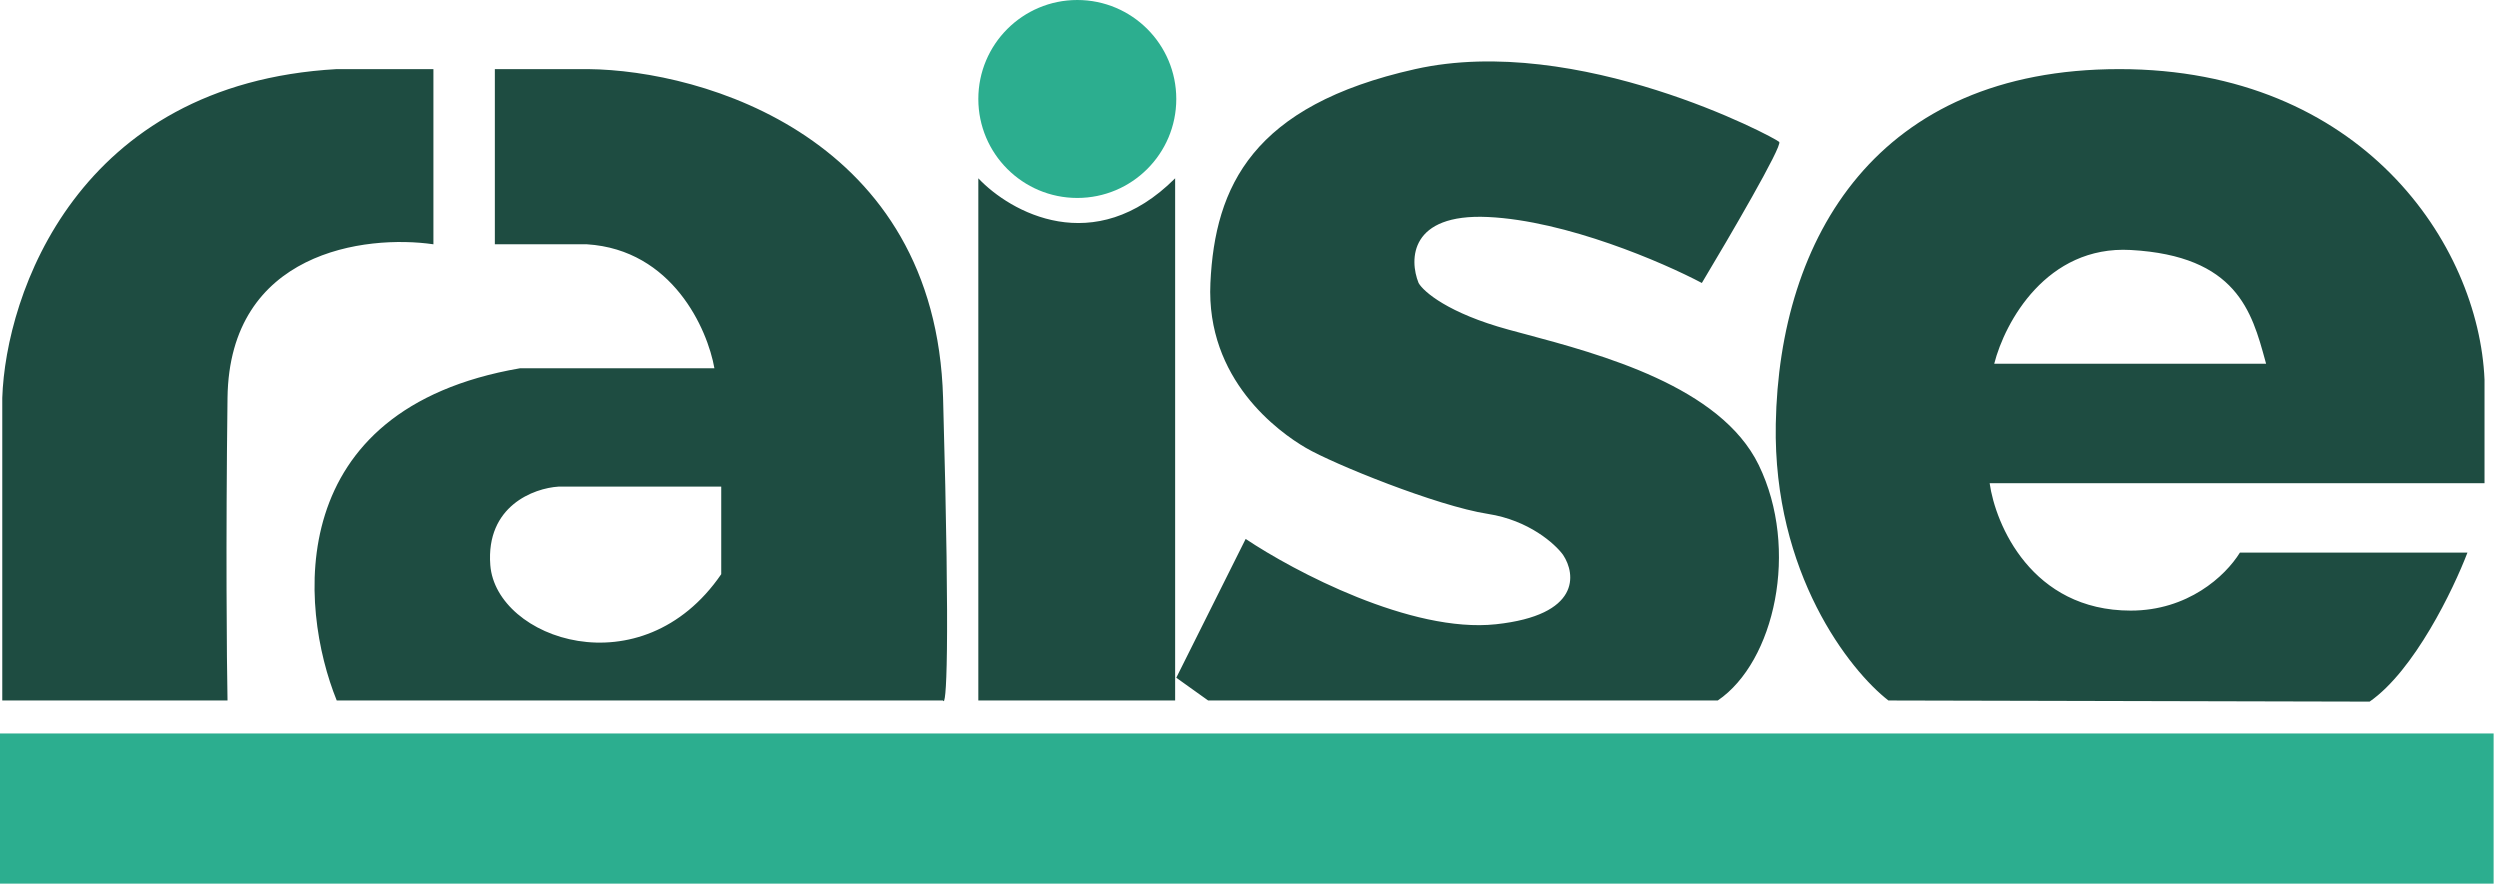
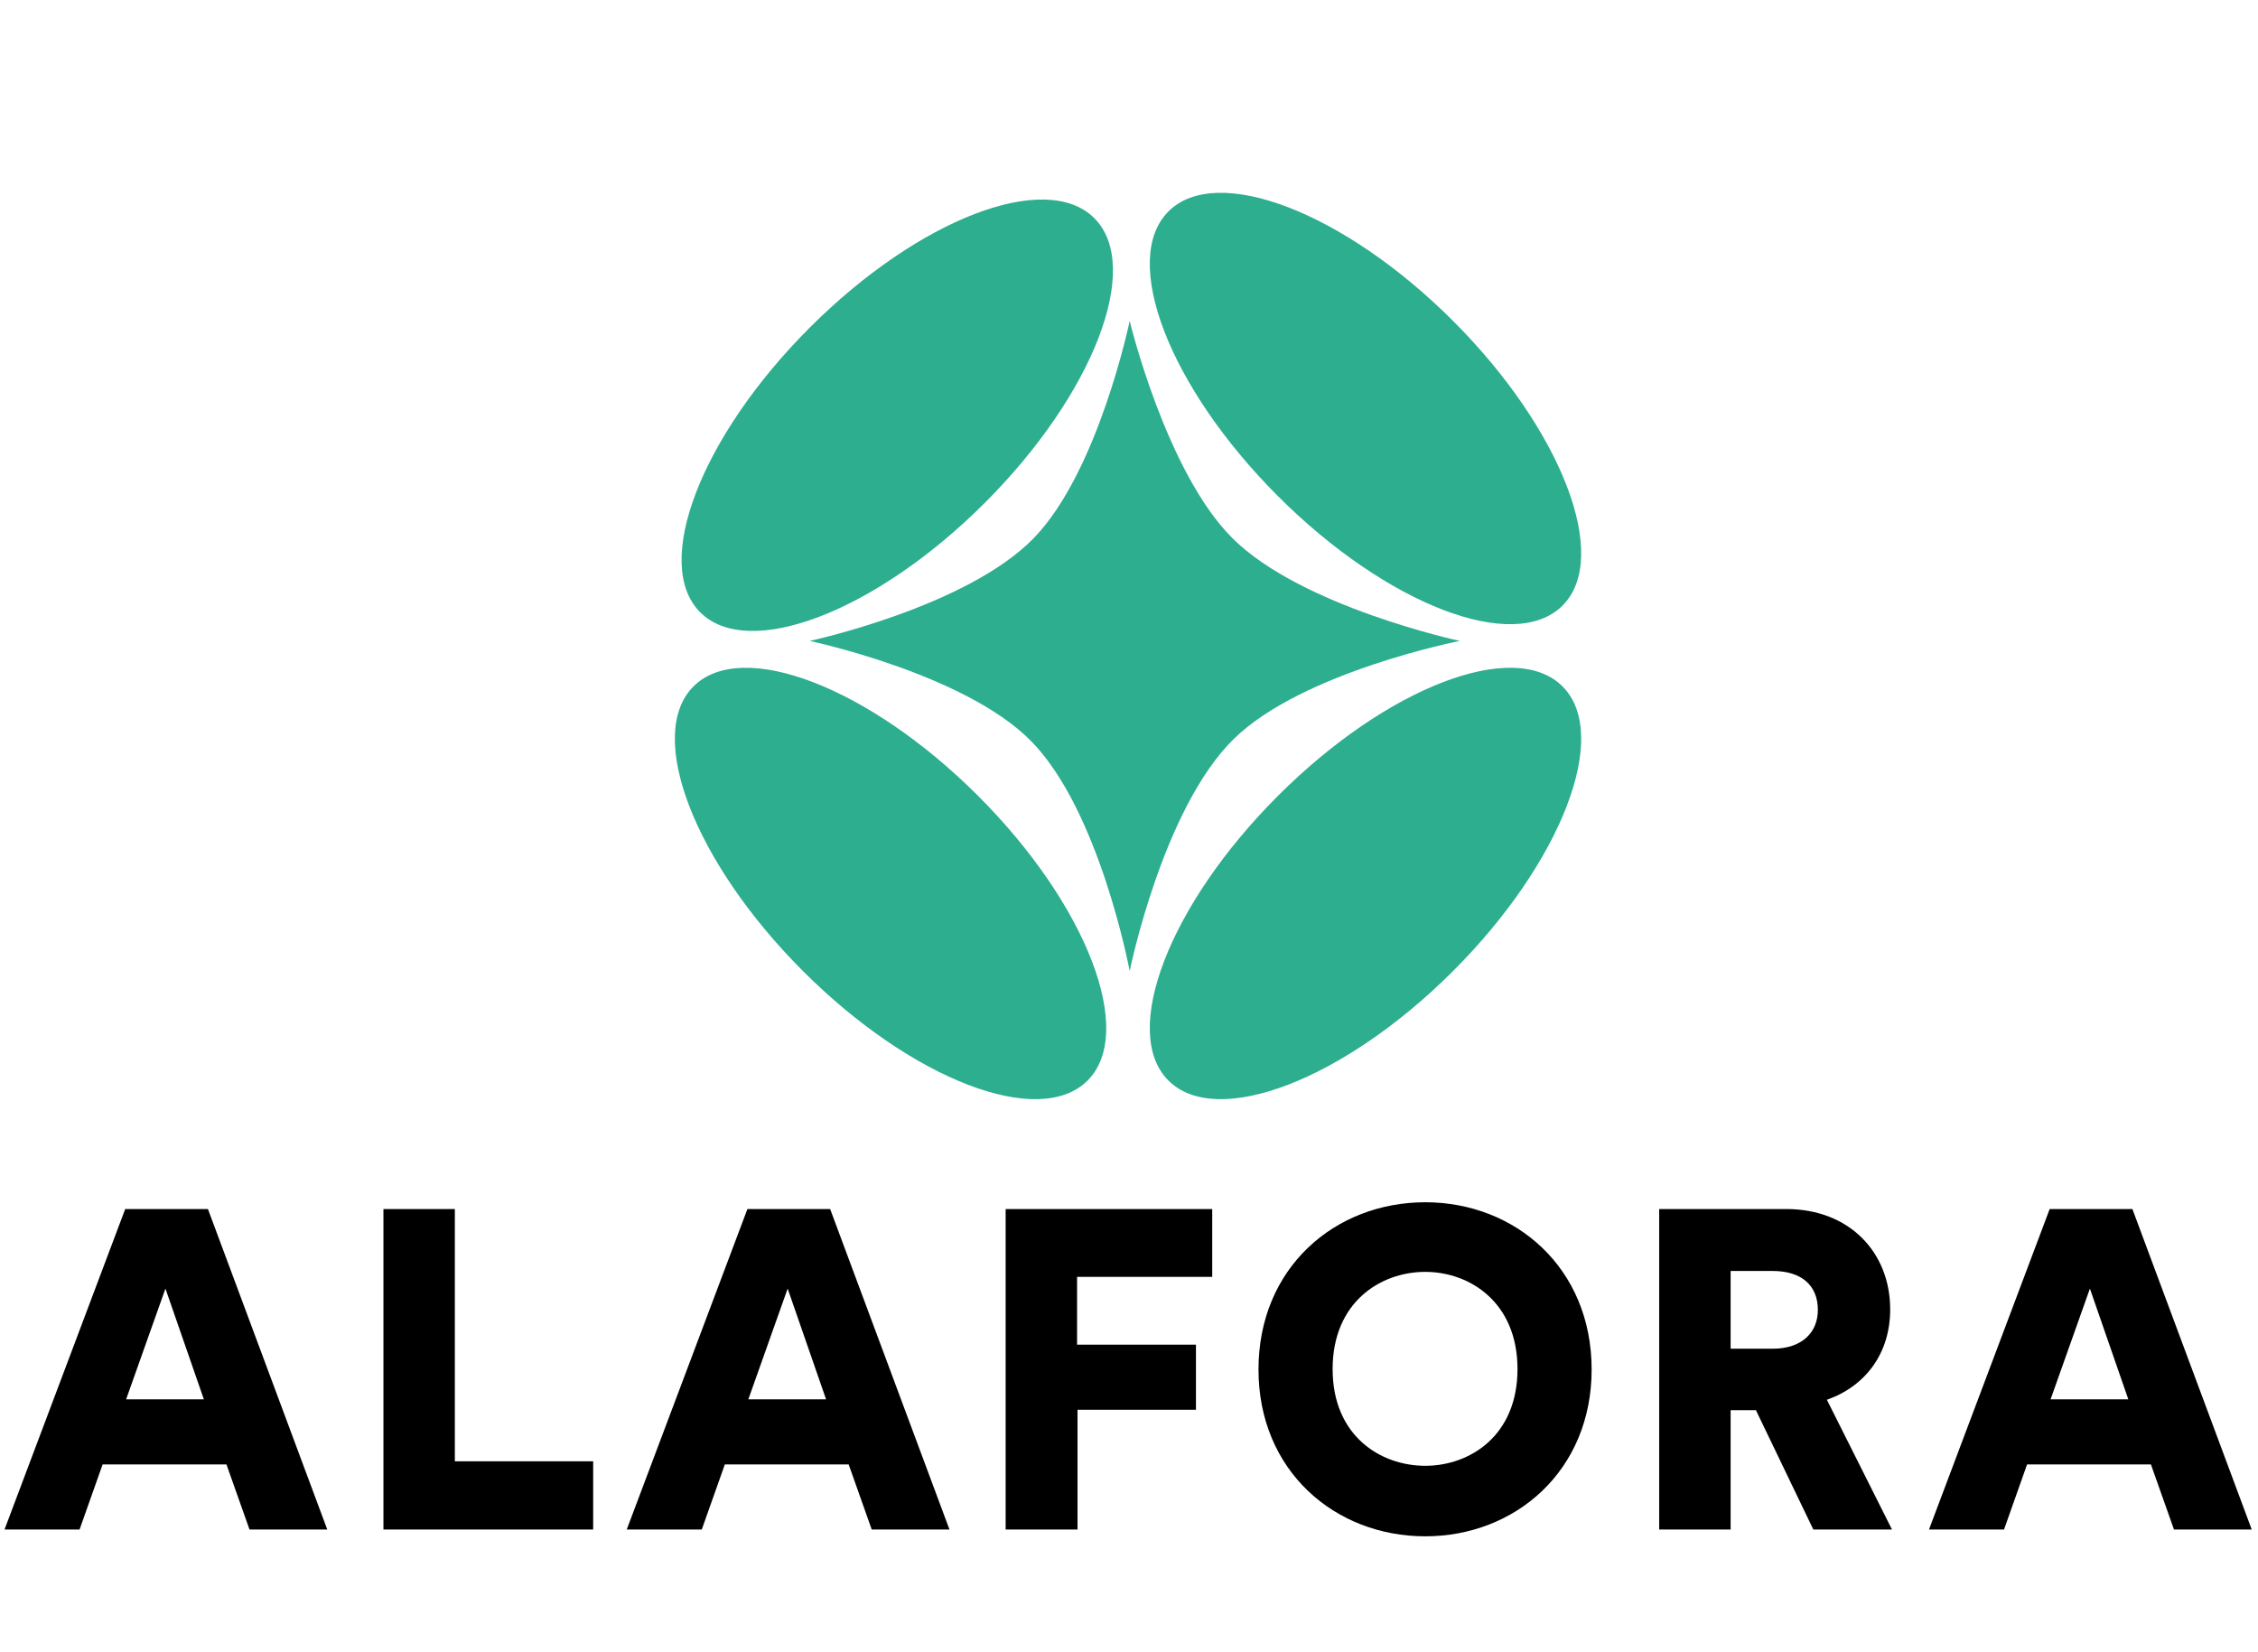
- <svg xmlns="http://www.w3.org/2000/svg" width="166" height="59" viewBox="0 0 166 59" fill="none">
-   <rect y="48.702" width="165.576" height="9.971" fill="#2CAE8F" />
-   <path fill-rule="evenodd" clip-rule="evenodd" d="M80.22 46.512L78.105 45.001L82.712 35.785C85.91 37.926 93.71 42.055 99.33 41.451C104.95 40.846 104.643 38.127 103.787 36.843C103.258 36.113 101.521 34.547 98.802 34.124C95.403 33.595 88.529 30.8 86.716 29.742C84.903 28.685 80.069 25.21 80.371 18.79C80.673 12.369 83.166 7.006 93.967 4.589C104.769 2.172 117.837 9.121 118.139 9.423C118.381 9.665 114.815 15.768 113.003 18.79C110.434 17.43 103.999 14.65 98.802 14.409C93.605 14.167 93.564 17.229 94.194 18.79C94.521 19.369 96.173 20.799 100.161 21.887C100.493 21.977 100.841 22.07 101.204 22.168L101.206 22.168L101.207 22.168L101.207 22.168C106.307 23.534 114.241 25.658 116.779 30.875C119.499 36.465 117.837 43.943 114.06 46.512H80.22ZM0.151 46.512V26.419C0.377 19.545 5.136 5.556 22.359 4.589H28.779V16.221C24.272 15.567 15.228 16.69 15.107 26.419C14.986 36.148 15.057 43.868 15.107 46.512H0.151ZM32.858 16.221V4.589H39.052C46.707 4.664 62.136 9.136 62.62 26.419C63.103 43.702 62.821 47.015 62.62 46.512H22.359C19.841 40.292 18.748 27.174 34.52 24.455H47.437C46.984 21.861 44.657 16.584 38.977 16.221H32.858ZM64.961 11.84V46.512H78.029V11.84C72.651 17.218 67.076 14.081 64.961 11.84ZM117.912 28.156C117.731 38.067 122.822 44.522 125.391 46.512L157.343 46.587C160.304 44.532 162.907 39.134 163.839 36.692H148.731C147.749 38.278 145.257 40.544 141.48 40.544C134.889 40.544 132.491 34.803 132.113 32.084H164.972V25.21C164.594 16.221 156.814 4.589 140.724 4.589C124.635 4.589 118.139 15.768 117.912 28.156ZM37.089 32.311H47.89V38.127C42.603 45.832 32.934 42.432 32.556 37.523C32.254 33.595 35.452 32.411 37.089 32.311ZM132.416 24.153C133.121 21.383 135.896 16.29 141.48 16.599C148.51 16.988 149.523 20.693 150.413 23.951C150.432 24.018 150.45 24.085 150.469 24.153H132.416Z" fill="#1E4C41" />
-   <circle cx="71.533" cy="6.572" r="6.572" fill="#2CAE8F" />
+ <svg xmlns="http://www.w3.org/2000/svg" width="704" height="515" viewBox="0 0 704 515" fill="none">
+   <ellipse cx="425.73" cy="127.36" rx="86.886" ry="38.616" transform="rotate(45 425.73 127.36)" fill="#2CAE8F" />
+   <ellipse cx="277.652" cy="275.441" rx="86.886" ry="38.616" transform="rotate(45 277.652 275.441)" fill="#2CAE8F" />
+   <ellipse cx="425.73" cy="275.44" rx="86.886" ry="38.616" transform="rotate(-45 425.73 275.44)" fill="#2CAE8F" />
+   <ellipse cx="279.751" cy="129.46" rx="86.886" ry="38.616" transform="rotate(-45 279.751 129.46)" fill="#2CAE8F" />
+   <path d="M384.772 230.28C362.535 251.913 352.216 302.745 352.216 302.745C352.216 302.745 342.843 252.456 321.234 230.805C300.421 209.951 252.445 199.824 252.445 199.824C252.445 199.824 301.365 189.303 322.284 167.792C342.447 147.058 352.216 100.053 352.216 100.053C352.216 100.053 363.519 147.137 384.247 167.792C405.767 189.235 455.137 199.824 455.137 199.824C455.137 199.824 406.234 209.401 384.772 230.28Z" fill="#2CAE8F" />
+   <path d="M77.794 476.864L70.607 456.57H31.992L24.804 476.864H1.409L39.038 376.943H64.829L102.035 476.864H77.794ZM51.581 401.747L39.32 436.276H63.56L51.581 401.747ZM184.939 476.864H119.547V376.943H141.814V455.584H184.939V476.864ZM271.788 476.864L264.601 456.57H225.985L218.798 476.864H195.403L233.032 376.943H258.822L296.028 476.864H271.788ZM245.575 401.747L233.314 436.276H257.554L245.575 401.747ZM335.949 476.864H313.541V376.943H377.947V398.083H335.808V419.223H372.873V439.517H335.949V476.864ZM415.485 426.833C415.485 447.691 430.424 456.993 444.377 456.993C458.188 456.993 473.127 447.691 473.127 426.833C473.127 405.975 458.188 396.533 444.377 396.533C430.424 396.533 415.485 405.975 415.485 426.833ZM392.373 426.974C392.373 395.265 416.19 374.829 444.377 374.829C472.422 374.829 496.24 395.265 496.24 426.974C496.24 458.543 472.422 478.978 444.377 478.978C416.19 478.978 392.373 458.543 392.373 426.974ZM565.364 476.864L547.465 439.658H539.573V476.864H517.306V376.943H556.908C576.638 376.943 589.322 390.473 589.322 408.23C589.322 421.76 581.853 432.048 569.592 436.417L589.886 476.864H565.364ZM539.573 420.491H552.68C561.84 420.491 566.773 415.418 566.773 408.371C566.773 400.902 561.84 396.251 552.68 396.251H539.573V420.491ZM677.805 476.864L670.617 456.57H632.002L624.814 476.864H601.42L639.048 376.943H664.839L702.045 476.864H677.805ZM651.591 401.747L639.33 436.276H663.571L651.591 401.747Z" fill="black" />
</svg>
